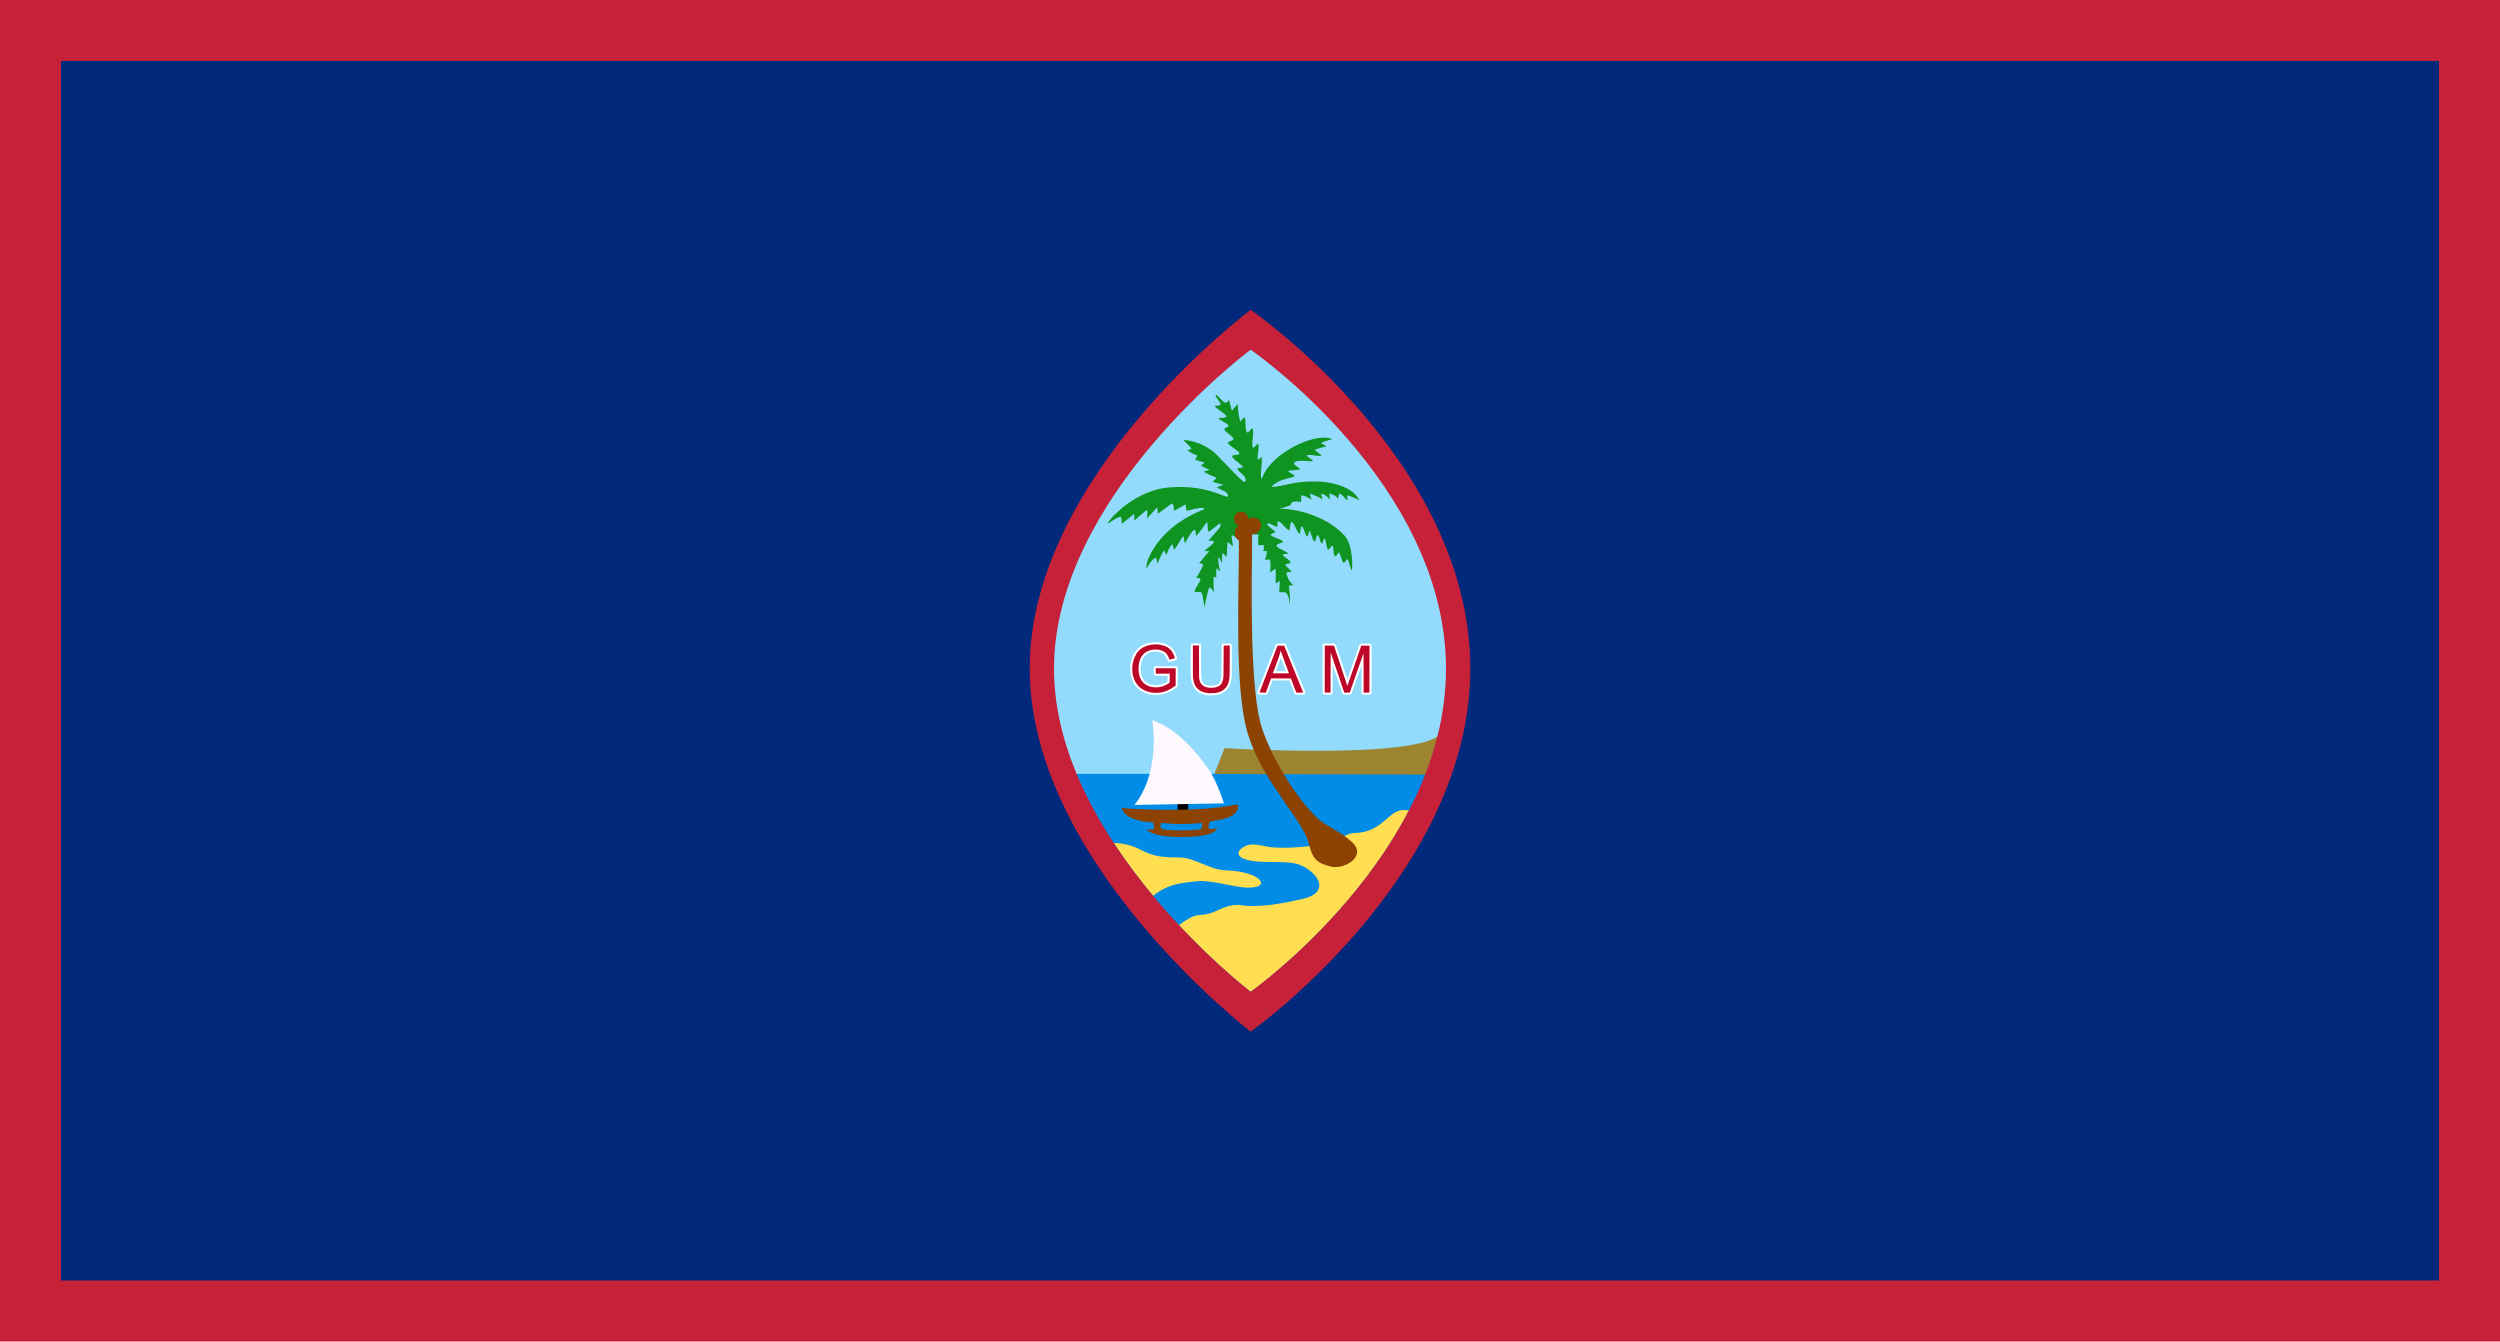
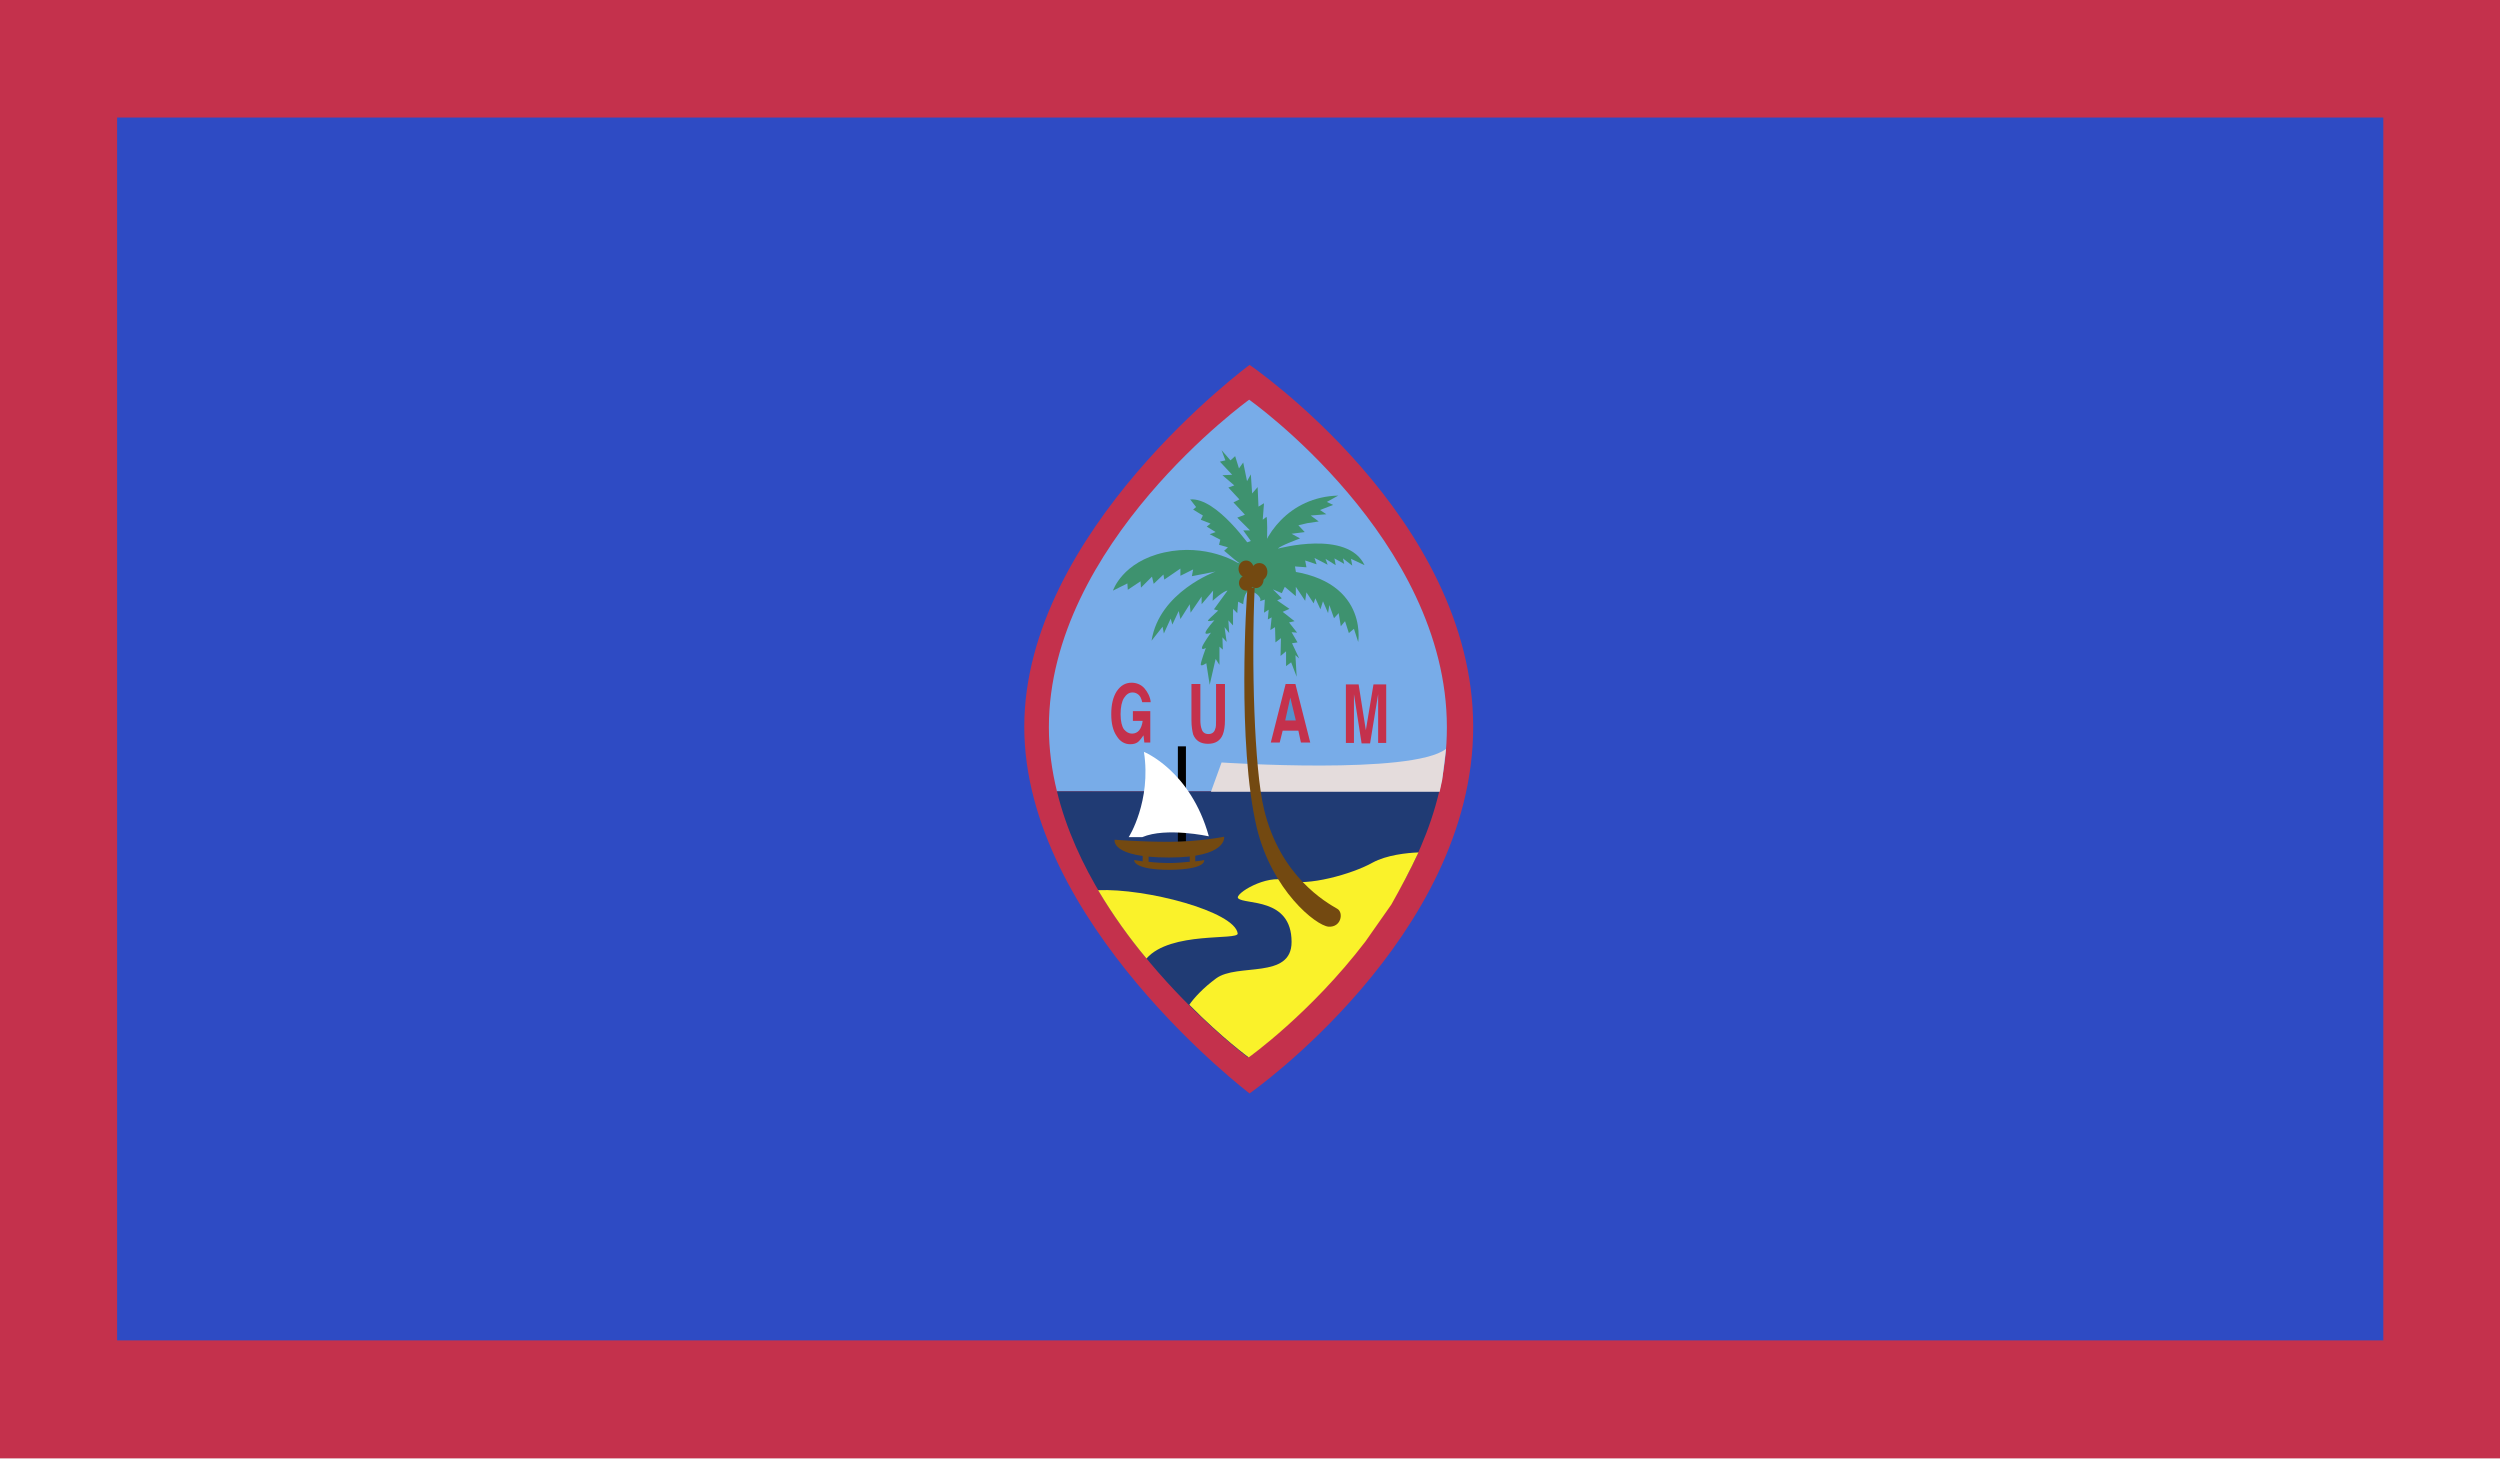
- <svg xmlns="http://www.w3.org/2000/svg" clip-rule="evenodd" fill-rule="evenodd" image-rendering="optimizeQuality" shape-rendering="geometricPrecision" text-rendering="geometricPrecision" viewBox="0 0 216958.34 116416.66">
-   <path d="M0-.005h216958.33V116416.66H0z" fill="#c62139" />
-   <path d="M5291.666 5291.667h206375v105833.331h-206375z" fill="#00297b" />
-   <path d="M108537.167 28617.296s-18122.53 14420.028-18122.53 29399.058c0 14981.029 18122.541 29783.057 18122.541 29783.057s18006.53-13724.025 18006.53-29783.057c0-16057.03-18006.54-29399.058-18006.54-29399.058z" fill="#92dbfc" />
-   <path d="M92419.719 67159.562c4716.233 11327.588 16117.447 20639.81 16117.447 20639.81s11603.943-8844.17 16181.373-20640.687" fill="#008ce7" />
-   <path d="M124781.681 63890.343c-2794.003 1999.002-18515.022 1039-18515.022 1039l-879.002 2238.004 18719.024 57.999c78-306.998 265-672 330-982.002z" fill="#9c8431" />
-   <path d="M96651.642 73153.356c796.01 26.008 1589.01 193.997 2301.011 576 1273 668 2011.001 662.999 3383 683.999 1436.002 21.987 2563.004 1079.003 4115.006 1123.003 2859.004 80 4061.005 1500.001 1838.002 1499.001-1050.002-1.059-3301.004-706.001-4389.006-558.001-1654.002 168-2610 294.002-3834.001 1267.003-1166.001-1400.001-2332.002-2940.004-3414.012-4591.005zm5656.011 7128.008c709.002-485.002 1197.002-864.002 1885.002-885.002 1337.002-41 1793.003-868 3338.005-867 1756.003 322 4136.005-211 5529.007-520.002 2473.004-570 1300.002-2300.004-197-2928.003-1210.002-518.001-3478.004-26.009-4885.006-540.001-1065.002-416-187-1079.001 386-1220.001 578-106 1198.002 85 1917.002 201.999 1284.002 113.001 2897.004-7.011 4025.006-182 2331.002-356.998 2235.001-1041 3360.005-1057.002 821-38 1446.002-281.998 2006-682.001 658.002-439 1343.003-1340.002 2139.004-1304l468.002 20.003c-4916.007 9510.012-13745.019 15753.018-13745.019 15753.018s-2853.004-2184.001-6226.008-5790.005z" fill="#ffde52" />
-   <path d="M113608.667 73315.355c305.001 1180.003 628.002 1581.003 1868.003 1884.001 1224.002 303.001 3094.003-887 1935.004-2042.003-1103.004-1074-2265.005-1349-3253.005-2316.003-1533.002-1520-3636.006-4662.006-4635.006-7633.01-1093.002-3248.003-903.002-12392.016-854.002-17024.022 1.006-54 133-86 148-108 71-102 139 33 28.001-646-29-174-167-354-166-530 1.005-314.002-1084.001 343-1370.003 903-65 128 208.001 493 208.001 565 37 4444.006-441 13218.017 739 17190.024 730.001 2459.003 2062.003 4358.006 3268.005 6115.007 723.001 1126.001 1769.002 2341.003 2084.002 3642.006z" fill="#8c4200" />
-   <g fill-rule="nonzero">
-     <path d="M100086.654 60304.335c-14-2.117-69-8.996-122-16.007-377-46-780-204.999-1075.001-425-420-313-698-814.002-791-1429.003-26.01-172-25.01-615 1-784 74-474.999 248-894.002 498-1200 74-90.001 216-228.002 303-293.002 205-156 470-278.002 749-346 200-50 323-65 563-72 334.001-7.99 569.001 22.013 833.001 110 338 111.002 600.005 291 785.005 537.002 125 165.999 287 534.998 310 705.001 12 92.998-25.001 162-107 196.998-26.001 11.006-156 50.001-290 86-269.004 72.002-307.004 74.002-367.004 23.998-40-33.999-54-60-89-169-16-46-55-139.999-88-207-51-102.999-72-134-141-203-69-69.999-99-90.999-202-141-228-111.001-484.001-149-779.001-113.001-216 26.008-450 114.001-597 225.001-327 246-509.001 732-490 1306.001 25 783 357 1214.002 1040 1351.003 131 26.008 417 26.008 557 0 204-38 503-155.001 672-263.001l61-38v-249l1.01-250.002-539-3.995-539-3.996-34-23.997c-19-13.997-45-40-58-59-24-33-24-38.002-24-331.002 1-293 1-298 25-331 13-18.996 40-45 59-58.001l34-25.003 923 2.117 924 2.117 33 23.997c19 12.99 45 42 59 64l24.001 39.003 2.01 765c2.011 815 0 848-49 907-13.999 17.013-78 69-141 115.002-436 320.998-900 511.998-1377 567-123.001 13.996-481.001 18.996-557.001 7.99zm4829.003 41.003c-483-37.002-848.002-181.002-1114.002-438.002-262-253-392-570-450-1098-17-147-18-302.002-17-1496.004 2.01-1286 3-1334 23-1373 11.002-22.014 37-53.002 57-69l38-28.002 317.001-2.99c306-2.116 319-2.116 364 20.003 28 13.996 56 39.002 71 62l24.001 39.003 4 1380c3.001 1216.003 5.001 1393.001 20 1489.002 40 250 80 343.002 197 460 147 146 300 200.002 590 210 267.002 7.99 450.002-22.013 607.002-99 181-88 263-226.998 325-544.999 23-120.002 23-139.002 32-1501.004 9.001-1543 2.011-1415 85-1478l39-29h330.002c368 1.057 357-1.059 416 76.999l30 39 1.005 1238.001c1.006 1242.003-5 1502.003-38 1736.005-71 497.998-236 812.998-554 1059-107 82.999-151 111-256.001 162.999-161 81-347 136.001-558 166-110 16.007-471.001 27-583.001 18.996zm4322.006-67.001c-14-2.99-45-26.008-70-50-51-51.002-65-98-50-162 18.998-79.002 1583.001-4115.006 1608.001-4147.005 49-66 63-68 429-67 366.001 0 380.001 2.99 430.001 68 12.999 18.998 401.001 958.001 862.002 2089 732 1797.004 837 2062.003 837 2110.004 0 60.999-24 103-81 144-34 23.997-35 23.997-401 22.991h-367l-40-30.998c-51-39-50-35.002-287.002-655-108-283.001-201-523.002-207-533-9-17.992-55-18.997-735-20.003-681.002-1.058-726.002 0-733 17.013-4.002 10-96.002 261.998-205.002 559.998-108 297-206 556.001-218 575.001-11.999 18.997-37 45-55 58.002-33 23.997-39 23.997-363 25.003-181 1.058-340-1.058-354-3.995zm2343.002-2066.003c-15.999-45-404-1083-414-1108-4-11.008-9.001-6.007-17 16.006-18 54.001-415 1113.002-420 1122.001-3 3.995 191 7.99 430 8.996h436.001zm3314.005 2062.003c-46-13.997-96-67-109-116.002-7.002-27.998-9.002-713-4.001-2121.001l7.001-2079.002 28-38c56-73 51-72 552-71 417 1.057 452 2.115 487.002 20.001 20.002 11.007 46.998 35 58.999 53 11.986 17.013 244.999 702 517.001 1520.003 273 818.002 498 1488.002 501 1488.002 2.99 0 235-665.002 516-1477.003 319.002-924 521-1493 538.003-1519 56-81 50.998-80 510-79 390.999 0 408.999 1.058 446 22.013 21.009 11.985 49.999 40 65 61l26.01 40-2.99 2091.003c-3.995 1971-5.001 2093.001-22.992 2125.002-10.002 17.992-36.002 46.998-58.002 63l-39 29.998-319-1.058c-316 0-319 0-353-25.003-18.997-12.99-45-39.002-58.002-58.002l-25.003-33.999-2.99-1200.002-2.99-1199-55.999 158.999c-31 88-221.001 632-422.002 1209-353 1011.003-368 1052.003-409 1094.003-25.002 26.01-56 46-77 50.001-20.003 3.995-153.002 6.985-297 6.985-251-1.058-264-2.117-309-25.003-26.009-12.99-57.002-39-69-56.999-12.013-17.992-207-581.002-433.002-1251.001-226-669.002-415-1217.002-419-1217.002-5 0-8.998 542.002-10.998 1206-2.011 1351.003 4 1252.004-80 1308.003l-43 28.001-298 1.058c-164.002 1.06-313.002-2.99-331.002-8.996z" fill="#fff" />
-     <path d="M100058.654 60119.336c-542-62-1030-302.001-1324.001-652-248-294-408-682-461-1118.003-17-143.999-16-484 2.01-621.998 62-475.002 250-918.002 519-1223.003 459-521 1412-731.003 2186.001-481 488 156.999 778 454.999 943 966 23 71 40 131 38 134-6.001 3.996-422 117.002-453 123-18 2.99-27-13.997-54-93.999-77-226.002-194-414.001-324-518.001-284-226-684-309-1153-238.001-300 46-598 200.002-769 398-257.001 297.003-384.001 661-400.001 1142.003-15 476 71 839 270 1139 323 488 1075 706.002 1744.001 506 214-64 447-174.997 611-292l75.999-53.998 1.006-385v-386.002l-604.005-1.058-605-1.058 1.01-236.001v-236l864 2.116 864.001 1.059-2.011 752.001-1.006 752-95 70c-389 286.002-779.004 459.003-1196.004 533.001-154 27.001-522 37-678 18.997zm4787.003 36.999c-392-43-697.002-169-913.002-379-197-191-310-428-369-772.998-42-248.003-45-376.003-43-1696.005l2.01-1293.001 265.001 1.059h264l2.011 1379c2.011 1467.002 1.006 1443.002 57 1664.004 71 282 281 491 581.002 578 240 70 564 71 837 2.99 324-81 498-255 586-585.001 68-253 67.002-229 74-1690.002l7.002-1345.001 265 1.058h264l-3 1247c-1.005 718-7.001 1317.001-14 1413.003-45 632-209 974-592 1233-151 103-356 181-582 223-98 17.992-576.001 31.001-688.001 18.997zm4474.006-113.998c12.999-33.002 366-948.002 785-2034.004l763.002-1974.002 286-2.117 287-2.99 822.001 2020.003c452 1111.002 825.001 2029.003 829.001 2040.004 7.001 18.998-11.001 20.003-292 20.003l-300-1.058-52-135.001c-29-74-134-351-235-614l-183.002-478.003-862-3.995-862.002-5-224 616-224 616.001-281-1.059h-280zm2534.002-1625.003c-3-11.007-121-326-261-700.001-140-374-298-808-350-966.002-52-157-97-288-99-291-3-2.99-23 66-44 153.001-69 289-135 487-381 1137.003-133 354.999-246 654-250 664.998-8.002 18.997 30 20.003 691 21.008 660 1.06 699 0 694-18.997zm3112.005-354l4-2039.001 400 3.995 399 3.995 540 1625.003c297 893 557.001 1680.002 577.001 1749.003 21.008 68 40 121.999 43 119.999 2.117-2.99 69.001-196.001 148-430.001 80.003-233 350.002-1017.001 601.002-1742.003l457.002-1318.001 358-2.116 358-2.117-3.995 2038.002-3.995 2039.004-253-1.058h-253l2.99-1713.003c2.115-942.002-1.06-1707.003-7.013-1701.002-5 6.006-256 718-557.001 1582.003-300.998 864-568 1629-593 1700l-46 129.002h-477.999l-582.002-1726.003c-320-949-586-1733.003-591-1743.002-5-8.996-10.999 767.001-12.999 1725.003l-4 1741.001h-253l-253-1.058z" fill="#bd0728" />
-   </g>
-   <path d="M97273.642 44871.316c77 106.001 66 563.001 66 563.001 63 38 1085.01-870.001 1085.01-829.001 1 191.001 24 585.001 24 585.001s1058.001-1006.001 1102.001-900.001c49 119-4 702.001-4 702.001s704-776.001 833-916.001c93.001-100 78.001 126 87.001 491 2.01 65 1153.998-850 1223.998-866 149-32 195 475 187 602-6 94 1063.002-610 1016.002-517l79 541c298-41 1008.001-306 1435.001-237 137 22 130 91 8.001 141-2058.002 833.001-3641.002 2089.002-4563.002 3839.005-314 596-410 1116.001-327 1247.001 0 0 370-796 787-921 56-16 93 510 150 480 0 0 316-798.002 544-1092.002 61-79 163 419.001 228 345.001 0 0 164-534.001 484.999-906.001 46-53 129 505 180 458 333.001-307 646.001-1077 771.001-1134 87-68 102 640 185 579 0 0 475.002-954.002 759.002-1127.002 182-112 175 521 175 521 362-357 761-949 950-1206 87.002-118 39 780 132 815 119 46 899.002-688 987.002-703 58-10.002 126 209-26 385-12.002 13.999-964.001 1112.001-964.001 1112.001 185 35 257-17 390 18 395 104-740.001 755.001-721.001 877.001 0 0 547-10.002 364 96-132 77-855 1008-855 975.002 0-17 363 8 361 112-3 193-601 1188-607 1182-33-33 321-43 369 55 88 181.002-614.001 986.002-477.001 1123.002 18.999 19 401 6.001 571 44 82 18 312 1462.002 254 1404.002-12.997-13.999 246.002-1354.001 403.002-1762.002 96-247 403 373 428 318-12.999 0-62-881.001-19-1282.001 12-112 233 117 230 10.002-8-243.002-28-503.002 22-740.002 38-179 226 323 299.001 188 0 0-228-872-133-1118 63-162.002 215 392 315 414 0 0-56-678.002 49-853.002l317 340.001c69-109 56-1165.001 120-1264.001 53-83 382.001 396 431.001 321 44-68-139-852.002-98-914.002 58-89 419.001 218 426 212.001 147-148 142.001-517.001 204.001-654.001 166-371 1118.001-419 1230.001-155 55.001 128 17 293-5 492 9.001 8.001 477 42 481 6.001 0 0-56 437-23 918.002 5 64 475-16 481 48 43 453-61 495-61 495 4 33 317.001-48 322.001-12.999 34 221-37 490-177 749-21 37.002 448-36 455 7.002 57 340 68 610.001 9.001 1090.001-5 39 459.001-339 466.001-300 70 404-10.999 840 31 1258.001 10.001 97.001 307-289 334-177 27 110-66 910.001-21 955.001 0 0 497.001-25 541.001 17 394.001 370 319 1016.001 319 1016.001 108-80 67.001-858-42-1570.002-12-75 382.001-46 370.001-116 0 0-432-260-574-984.002-30.001-155 417-123 417-123-124-285-342-339-527.001-613-60-90 464-131 464-157 1.006-273-442-403-671-687-98-121 478-127.002 478-127.002-169-235-726-338-1010-649-155-169 565-335 556-364-79-249-756-327-1084.002-608.002-68-58 428.001-254 428.001-254-50-106-1131.001-817-581-752 232 28 703 358 740 308 0 0-20-415 28-465 181-188.002 805.001 798 1017.001 758 0 0 78-706 174.001-725 228-43 506 1028 731 1028 30 0 47-619 163-653 131.001-38 278.001 694 444.001 856.001 154.001 149 156.001-572.001 246.001-435.001 153 221 190 682.001 399 885.002 136 132 161-636.002 312-533.002 175 119.001 134 517.002 331.001 713.002 94 93 157-507 264-419 95 77 159 811 261.001 927 130 148 280-387 415-302 97 62 74 697 164 833 184 282.002 280.002-341 402.001-245 85 65 269 795.002 346.001 853.002 171 130 265-332 395-267 94 46 284 986 362 962 51-15.999 177-2142.002-641.002-3039.004-1333-1462.002-3720.003-2306.002-5668.005-2327.002 0 0 979.001-195 1005-357 52.001-323 538.002-285 877.002-211 60 12.999 28-571.002 36-574.002 303-7 574.001 172 864.001 348 90 55-183-585-87-530 372 215 786 278 1037.001 539 66 69.002-76-493-76-493 186-45 553.001 223 697.001 474 70 124.002-4-655 51-517 0 0 648 220 718 493 0 0 53.002-494 140-468 260.001 68 488.003 507 691.002 570 0 0-84-440-17.992-423 488 123 1018.001 425 1017.001 423-275-688-1318.002-1409.001-3153.004-1602.002-337-34.999-1704.002-91-2863.004 178.002-950 220-1700.002 345-1546.002 195 628.002-615.002 1643.002-690.002 1922.003-833.002 200-102-673-439-500-487 172-41 952-106 952-106 169-132-567-390.001-457-582.002 220-385 1521.002-35 1632.003-181 36-49-559.002-401-534.002-453 95-195 1253.002 144 1280.002-26 0 0-351-262-601-477.001-30-26 1034-312 1034-312-20-20-182-134-426-229-223-87 934.002-388 934.002-388-1466.002-670.002-5271.008 1236-6026.008 3214.003-196 472-202-41-161-441.001 39-430 93-807 47-1202.002-14-117-311 311.001-331 197.001-76-420 149-881.001 46-1347.001-34-157-428.002 463-480.002 306-144-431 108-1037.002 6.001-1631.002-40-232-413 497-538 289-146-241-82-1134.002-151-1269.002-56-108-388.001 428-416.001 327-450-1637.002 148-1841.002-716-918-30.001 32-222.001-968.002-255.001-934.002-354 758.002-934.002-540-1132.002-419-148 92 404 594 410 820 3.001 109-508 116-508 116 11 187 972.002 711.002 1003.002 916.002 25 169-680.002 127-680.002 127 22 229 823.002 447 867.002 690.002 25 134-375 164-362 300 21 209 774 622 799 835.001 17 148-481 209-493 347-15 167 1000 727.001 1001 884.001 1.006 222-404 108-588 220-259 157.001 831 793.001 877.002 974.002 36 159-436.002 19-452.002 164-20 190 534.002 477.001 661.002 803.001 127 322-3.001 404-185.001 276-365-257-1837.002-1821.002-2228.003-2238.003-568-606-1731.002-1285-2891.004-1325-121 37 624.002 564 629.002 755 1.005 49-335.001 122-320.001 137 206 206 847.001 451 847.001 451l-184 331.001c43 97 347 123 834 283 0 0-365 226-338 247 258 206 758.002 358 758.002 358l-492.001 165c-29 95 1107.001 550.002 1107.001 550.002s-355 306-339 322c87 87 922 280 922 280 14 14-590 202-586 206 219 219 823.002 290.001 964.002 652.002 0 0 83 206-156 167-940.002-341-2396.004-1047.001-5219.004-770.001-2886.011 376.001-5085.013 2885.003-5047.013 3135.004 0 0 1032-740.001 1141.001-590z" fill="#109421" />
-   <g fill="#8c4200" transform="translate(201503.018 49556.295)">
-     <ellipse cx="-76406.734" cy="-54552.762" rx="609.989" ry="646.731" transform="rotate(-32.773) skewX(.012)" />
-     <ellipse cx="80113.359" cy="46920.699" rx="696.674" ry="738.637" transform="matrix(-.84082 -.54131 -.5415 .8407 0 0)" />
-     <ellipse cx="80494.336" cy="47852.852" rx="743.691" ry="788.485" transform="matrix(-.84082 -.54131 -.5415 .8407 0 0)" />
-   </g>
-   <path d="M102199.713 69706.336h919v687h-919z" />
-   <path d="M97603.708 70148.337s6037.009 459.999 9739.011-334.999c0 0 311.001 210.999-136 732.999-447 521.001-1578 632.999-2199.001 745 0 0-149 335-137 509 12.999 174.001 392 156.001 578 118.002l186-37.002s-87 652.002-2372.001 739.002c-750.001 28.998-3222.999 81-3745.999-652.002 0 0 453 37.002 571 0 118-36.999 32-509-12.01-578.001-42.99-67.998-1603 0-2422-757.999-203-216.001-300-446-300-528 0-7.012 250 44 250 44zm3146.01 1267s1651.998 211 3553 0c0 0 50 360-37.001 497.001-87 136.999-2280.001 242.001-3385.999 50.001-178-57.002-184-275.003-130-547.002z" fill="#8c4200" />
-   <path d="M98443.718 69854.337s2240-2382.001 1554-7352.007c0 0 2333.998 601.001 4713 4034.005 0 0 694 697 1510.001 3183.001z" fill="#fdf9ff" />
-   <path d="M108540.72 26889.305S89359.708 41168.314 89359.708 58005.326c0 16839.012 19181.012 31522.022 19181.012 31522.022s19058.02-13472.01 19058.02-31522.022c0-18049.013-19058.02-31116.021-19058.02-31116.021zm-7 3456.003S91469.708 43048.315 91469.708 58027.326c0 14981.012 17064.012 28044.022 17064.012 28044.022s16955.02-11985.01 16955.02-28044.022c0-16057.011-16955.02-27682.018-16955.02-27682.018z" fill="#c62139" />
+ <svg xmlns="http://www.w3.org/2000/svg" viewBox="0 0 58.92 34.37">
+   <path fill="#c4314c" d="M1.51 1.51h55.83v31.35H1.51z" />
+   <path fill="#c4314c" d="M0 0h58.92v34.37H0z" />
+   <path fill="#2e4bc4" d="M2.76 2.77h53.41v28.82H2.76z" />
+   <path d="M29.45 8.6s-5.31 3.91-5.31 8.53c0 4.61 5.31 8.64 5.31 8.64s5.27-3.69 5.27-8.64c0-4.94-5.27-8.53-5.27-8.53" fill="#c4314c" />
+   <path d="M33.92 18.66c.12-.49.18-1 .18-1.52 0-4.43-4.66-7.72-4.66-7.72s-4.72 3.4-4.72 7.72c0 .52.07 1.02.19 1.51l9.01.01" fill="#78ace8" />
+   <path d="M29.41 24.92s3.65-2.61 4.51-6.27h-9.01c.87 3.58 4.5 6.27 4.5 6.27" fill="#203b74" />
+   <path d="M34.08 17.65c-.8.62-5.29.32-5.29.32l-.25.69h5.39c.02-.1.04-.19.06-.28l.09-.73" fill="#e4dcdc" />
+   <path d="M29.17 22c-.07-.52-2.17-1.07-3.29-1.02.35.59.74 1.13 1.14 1.61.57-.65 2.17-.42 2.15-.59" fill="#faf22a" />
+   <path d="M33.43 20.09c-.27.01-.75.06-1.08.24-.48.27-1.55.57-2.03.42-.48-.15-1.23.32-1.14.42.15.16 1.26-.03 1.26 1.03 0 .89-1.28.49-1.78.86-.3.22-.52.46-.63.62.78.79 1.4 1.24 1.4 1.24s1.46-1.04 2.75-2.73l.61-.87c.22-.39.44-.8.64-1.23" fill="#faf22a" />
+   <path d="M27.76 17.59h.19v2.25h-.19z" />
+   <path d="M28.38 20.27s-.08.02-.21.03v-.18h-.13v.19c-.13.01-.29.03-.46.03-.18 0-.36-.01-.51-.03v-.18h-.14v.17c-.12-.02-.2-.03-.2-.03s-.04.23.84.23c.88-.01.81-.23.81-.23" fill="#734911" />
+   <path d="M29.16 13.26s-.73-.46-1.72-.24c-.99.22-1.21.9-1.21.9l.34-.17.01.15.3-.2.01.15.26-.26.04.17.23-.22.02.12.38-.26v.17l.3-.15-.03.16.56-.11s-1.33.48-1.51 1.63l.26-.33.03.16.16-.35.04.14.15-.32.04.19.22-.35.02.2.26-.38v.18l.27-.32-.01.24s.26-.24.35-.24l-.32.44.1.03s-.22.2-.24.23c-.02.04.15 0 .15 0s-.2.22-.21.29c-.01.06.13 0 .13 0s-.18.25-.21.34c-.02.09.09.02.09.02s-.11.3-.12.38c-.01.08.13-.02.13-.02l.08.51.14-.61.09.14v-.43l.08.07-.01-.29.1.11-.05-.35.11.14-.02-.3.11.12v-.39l.1.1.02-.27.12.06s.02-.32.15-.31c.14.01.31.17.24.24l.12-.04-.02.31.11-.07-.02.23.09-.05-.03.3.11-.07.01.36.13-.1-.01.42.13-.11v.35l.12-.09.13.34-.03-.51.09.08-.17-.36.13-.02-.14-.24.13.01-.19-.24.13-.03-.28-.22.16-.07-.29-.2.11-.05-.21-.21.21.09.07-.15.26.22v-.22l.22.33.03-.2.17.26.04-.12.12.26.06-.19.12.28.03-.19.11.31.11-.12.05.31.1-.12.09.28.12-.1.1.31s.28-1.68-2.14-1.71l-.71-.16" fill="#3e926f" />
+   <path d="M28.05 11.77l.14.18-.07.06.23.14-.05.1.23.09-.09.07.21.13-.14.05.25.13-.03.12.21.06-.09.08.25.21.28.21.2-.07-.08-.41c-.01 0-.82-1.2-1.45-1.15" fill="#3e926f" />
+   <path d="M28.79 10.61l.09.24-.13.03.29.31-.23.01.28.24-.14.05.26.28-.14.07.27.29-.18.07.3.3h-.16l.18.25-.16.06s.2.4.19.56l.33.02s.05-1.07.01-1.21l-.09.07.03-.39-.13.08-.02-.46-.13.15-.03-.45-.09.16-.09-.44-.1.14-.09-.29-.11.1-.21-.24" fill="#3e926f" />
+   <path d="M29.65 13.3c.09-.65.72-1.59 1.89-1.62l-.27.15.15.07-.31.12.15.1-.37.03.19.14-.27.04-.21.05.15.16-.31.04.2.11s-.49.18-.52.24c0 0 1.64-.45 2.04.39l-.32-.15.03.16-.22-.17.03.13-.23-.13.03.16-.24-.15.05.14-.31-.16.05.15-.27-.09.03.16-.27-.02.03.18-.82-.02-.08-.21" fill="#3e926f" />
+   <path d="M29.4 13.86l.17-.01c-.08 1.76-.01 4.28.22 5.22.38 1.59 1.47 2.2 1.73 2.35.15.09.09.44-.21.42-.3-.03-1.33-.85-1.69-2.33-.47-1.99-.24-5.45-.22-5.65" fill="#734911" />
+   <path d="M27.12 16.55h-.2c-.02-.09-.05-.16-.12-.2a.202.202 0 0 0-.11-.03c-.08 0-.14.04-.2.13-.05.08-.08.21-.08.38s.03.29.08.36c.06.07.12.1.19.1s.13-.03.17-.08c.04-.05.07-.13.08-.22h-.23v-.23h.41v.74h-.14l-.02-.17c-.04.06-.08.11-.11.14-.05.05-.12.07-.2.07-.13 0-.24-.06-.32-.19-.09-.13-.13-.3-.13-.52 0-.22.04-.4.13-.54.09-.13.2-.2.35-.2.12 0 .23.05.3.13s.14.2.15.33M28.08 16.97v-.85h.21v.85c0 .09.01.16.03.21.02.08.08.12.16.12s.14-.04.16-.12c.02-.04.02-.11.02-.21v-.85h.21v.85c0 .15-.02.26-.05.34-.06.15-.18.22-.35.22-.17 0-.29-.07-.35-.22-.02-.08-.04-.19-.04-.34M30.16 17.5l.07-.28h.37l.06.28h.22l-.35-1.38h-.23l-.35 1.38zM32.19 17.21l.18-1.08h.3v1.38h-.19v-1.04-.11l-.19 1.16h-.2l-.18-1.16V17.51h-.19v-1.38h.3l.17 1.08" fill="#c4314c" />
+   <path d="M27.55 19.84c.71 0 1.3-.12 1.3-.12s.09.49-1.3.49c-1.39 0-1.28-.42-1.28-.42s.58.05 1.28.05" fill="#734911" />
+   <path d="M26.96 17.72s1.1.44 1.53 1.99c0 0-1.01-.22-1.57.02h-.32c0 .01.54-.85.36-2.01" fill="#fff" />
+   <path d="M29.68 13.27c.11 0 .19.09.19.21s-.09.21-.19.21c-.11 0-.19-.09-.19-.21s.08-.21.19-.21" fill="#734911" />
+   <path d="M29.37 13.21c.1 0 .18.09.18.2 0 .11-.08.2-.18.2-.1 0-.18-.09-.18-.2 0-.12.08-.2.18-.2" fill="#734911" />
+   <path d="M29.37 13.56c.09 0 .17.08.17.18 0 .1-.08.18-.17.18-.09 0-.17-.08-.17-.18 0-.1.08-.18.17-.18" fill="#734911" />
+   <path d="M29.6 13.46c.1 0 .18.09.18.2 0 .11-.08.2-.18.2-.1 0-.18-.09-.18-.2 0-.12.08-.2.18-.2" fill="#734911" />
+   <path fill="#5593ce" d="M30.54 16.98h-.25l.12-.54z" />
</svg>
